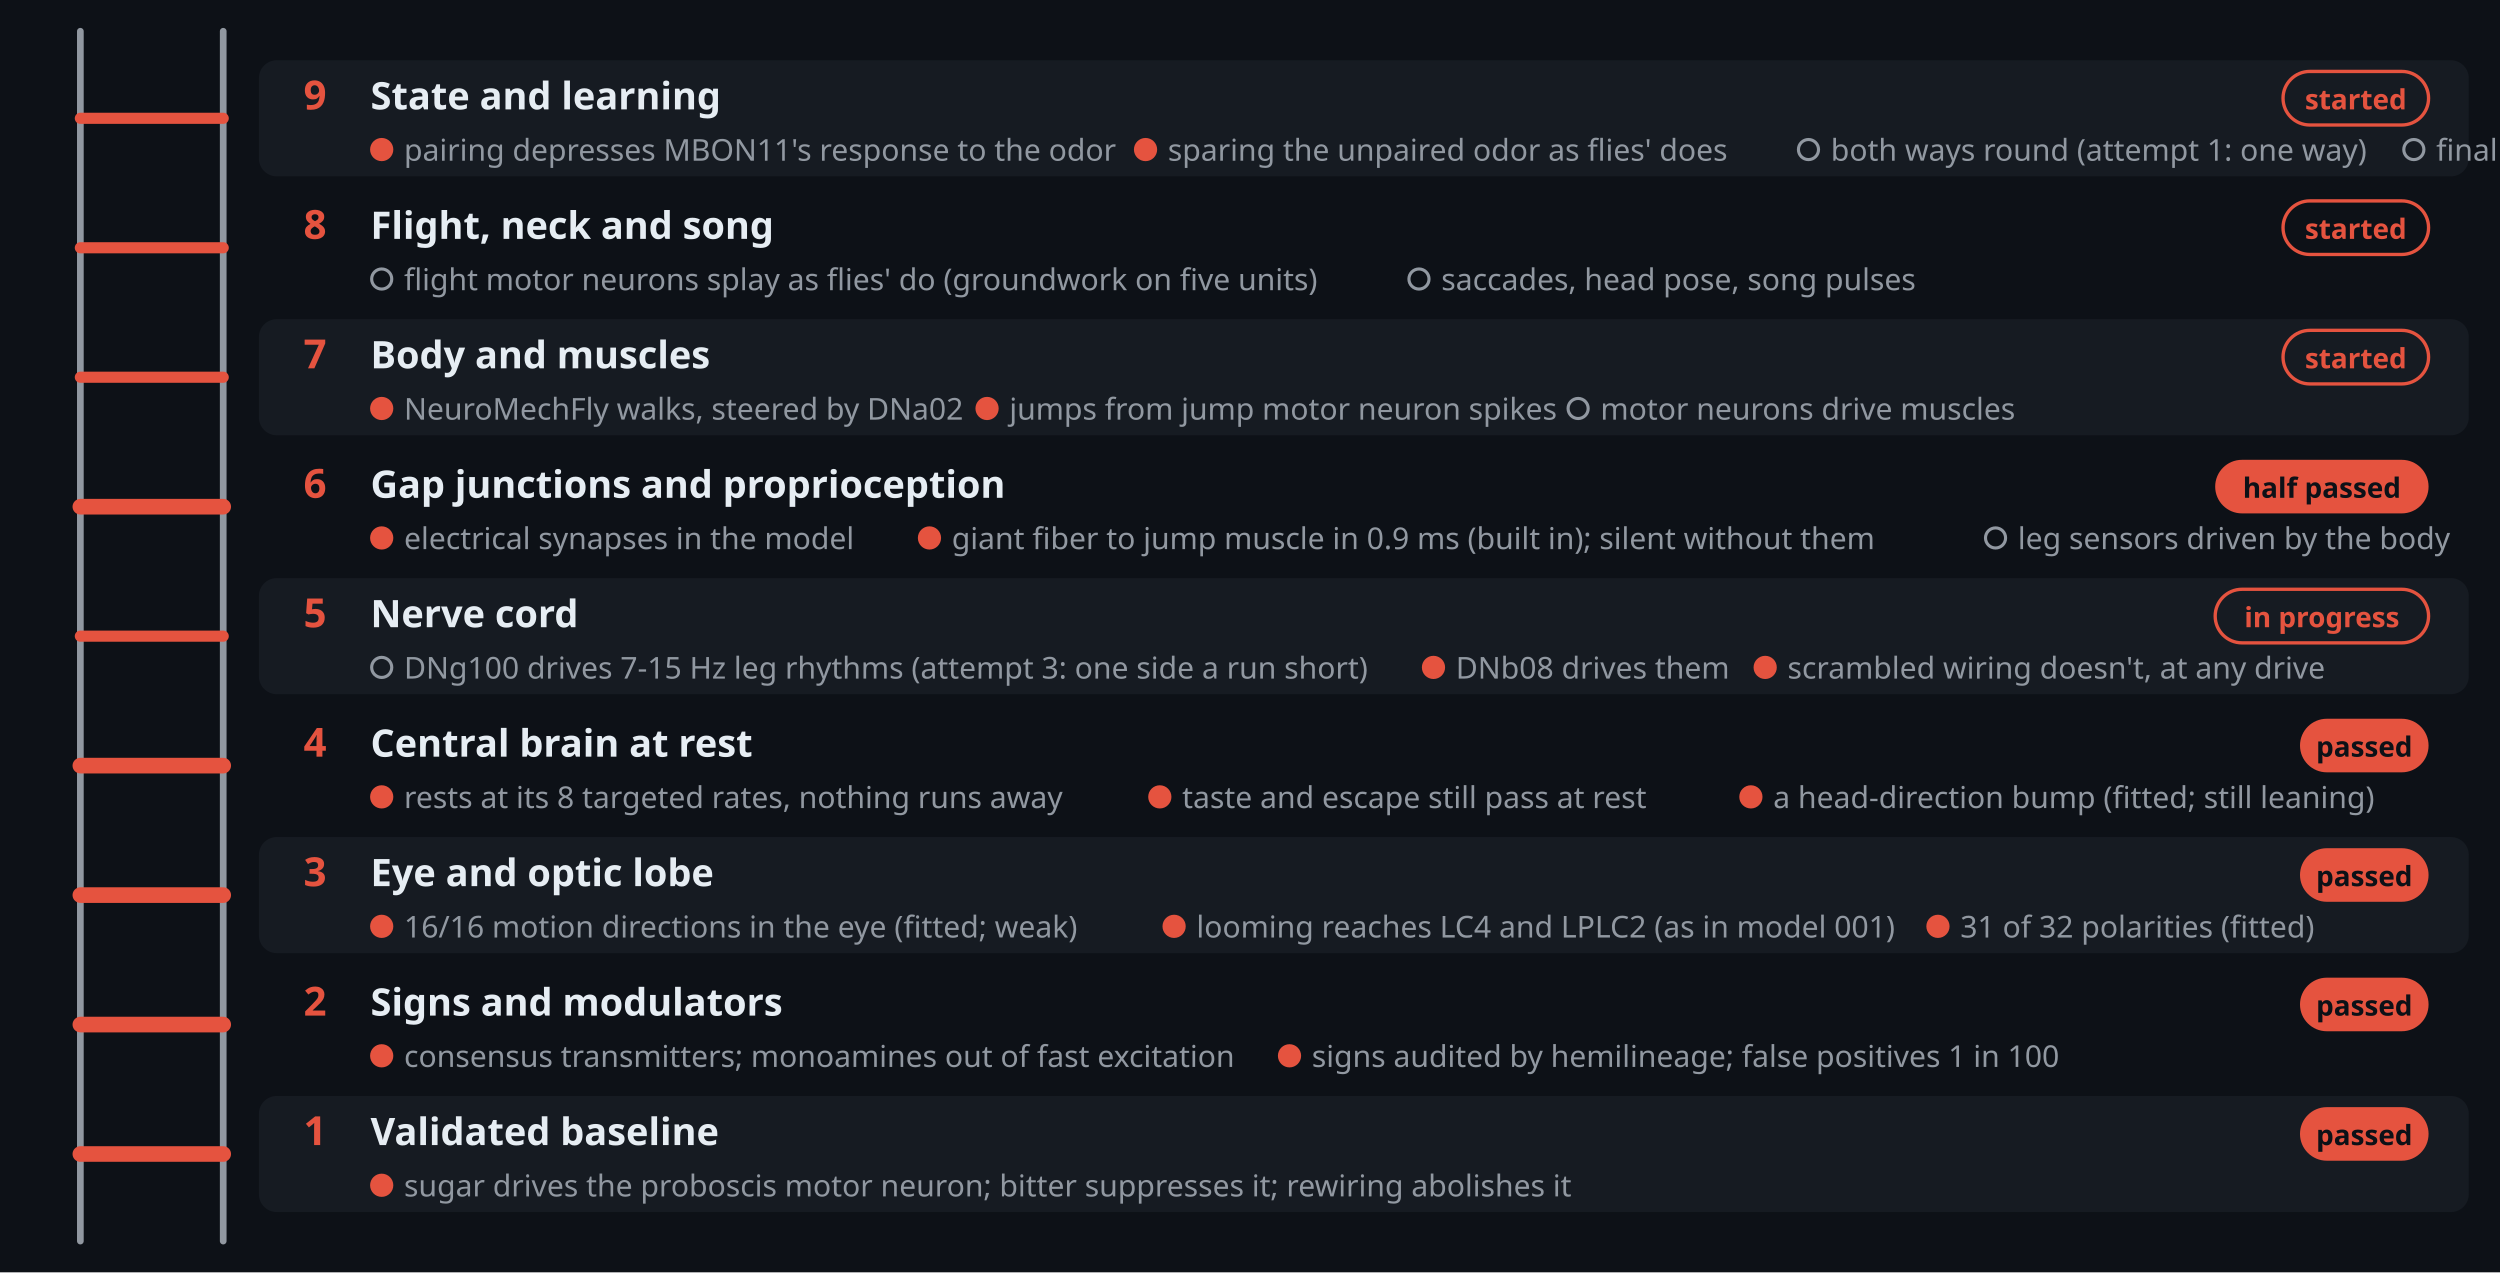
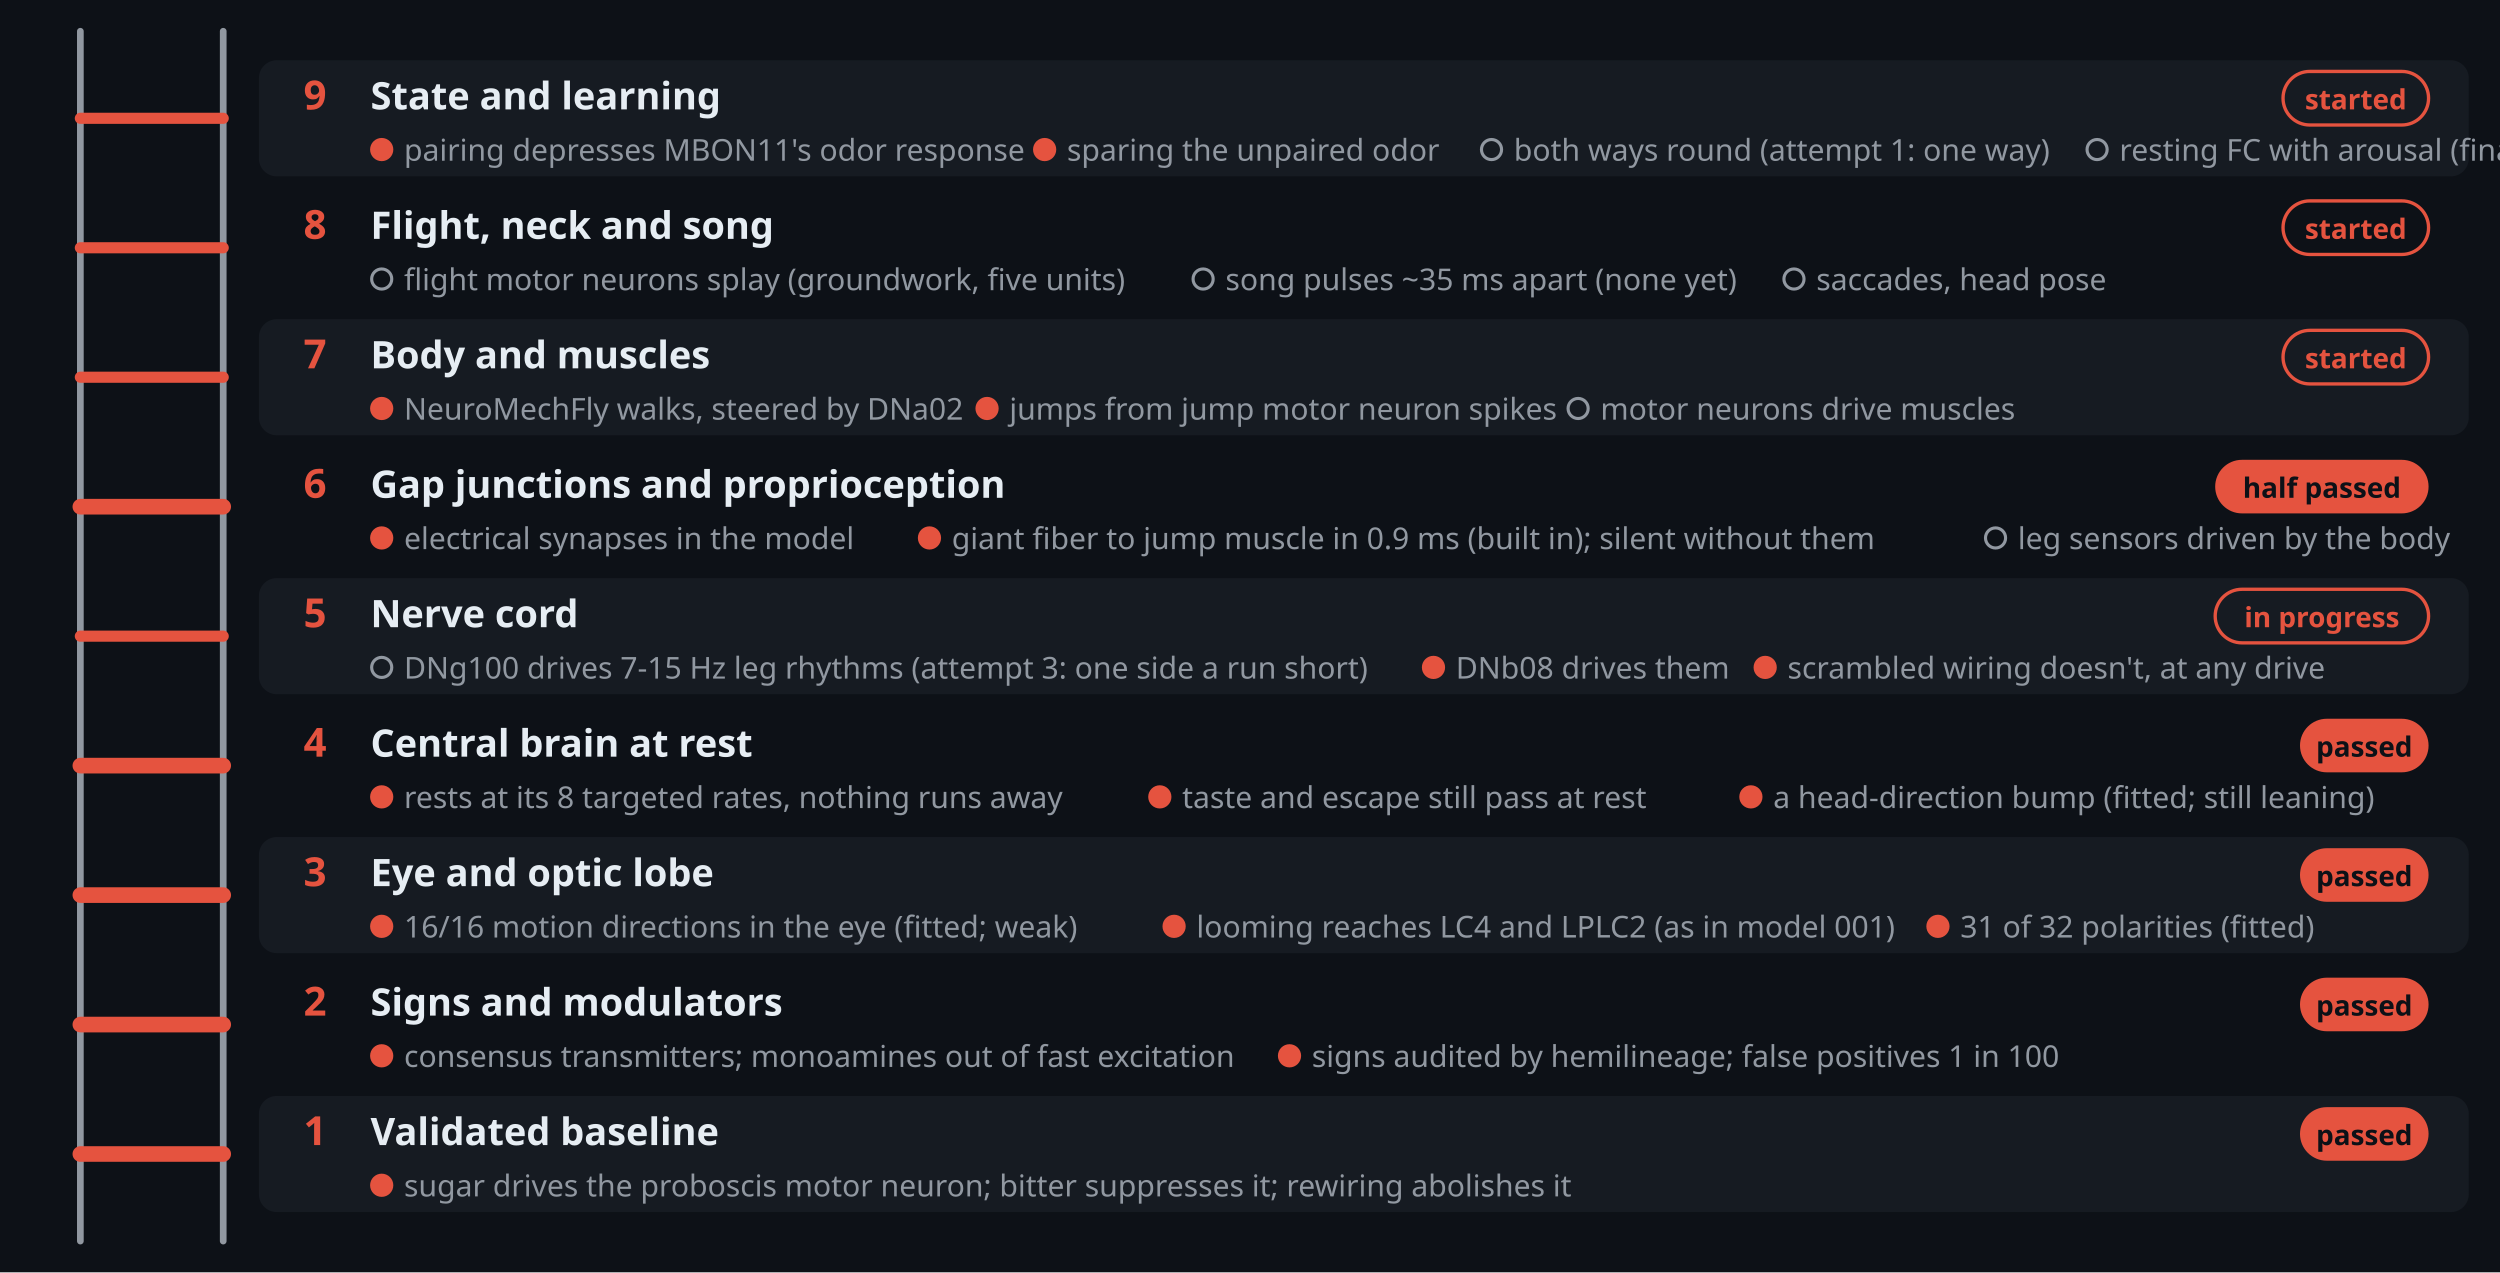
<svg xmlns="http://www.w3.org/2000/svg" width="1120" height="570" viewBox="0 0 1120 570" role="img" aria-labelledby="t">
  <style>
    text { font-family: -apple-system, BlinkMacSystemFont, 'Segoe UI', 'Noto Sans', Helvetica, Arial, sans-serif; }
    .num { font-size: 18px; font-weight: 700; font-variant-numeric: tabular-nums; }
    .name { font-size: 17px; font-weight: 600; fill: #e6edf3; }
    .mark { font-size: 13.5px; fill: #9198a1; }
    .pill { font-size: 12.5px; font-weight: 600; }
    </style>
  <rect width="1120" height="570" fill="#0d1117" />
  <path d="M36 14V556M100 14V556" stroke="#9198a1" stroke-width="3" stroke-linecap="round" />
  <g>
    <rect x="116" y="491.0" width="990" height="52" rx="8" fill="#161b22" />
    <path d="M36 517.0H100" stroke="#e5533f" stroke-width="7" stroke-linecap="round" />
    <text x="136" y="513.0" class="num" fill="#e5533f">1</text>
    <text x="166" y="513.0" class="name">Validated baseline</text>
    <rect x="1030.4" y="496.0" width="57.6" height="24" rx="12" fill="#e5533f" />
    <text x="1059.2" y="513.0" class="pill" fill="#0d1117" text-anchor="middle">passed</text>
    <circle cx="171.0" cy="531.0" r="4.5" fill="#e5533f" stroke="#e5533f" stroke-width="1.4" />
    <text x="181.0" y="536.0" class="mark">sugar drives the proboscis motor neuron; bitter suppresses it; rewiring abolishes it</text>
  </g>
  <g>
    <path d="M36 459.0H100" stroke="#e5533f" stroke-width="7" stroke-linecap="round" />
    <text x="136" y="455.0" class="num" fill="#e5533f">2</text>
    <text x="166" y="455.0" class="name">Signs and modulators</text>
    <rect x="1030.4" y="438.0" width="57.6" height="24" rx="12" fill="#e5533f" />
    <text x="1059.2" y="455.0" class="pill" fill="#0d1117" text-anchor="middle">passed</text>
    <circle cx="171.0" cy="473.0" r="4.5" fill="#e5533f" stroke="#e5533f" stroke-width="1.4" />
    <text x="181.0" y="478.0" class="mark">consensus transmitters; monoamines out of fast excitation</text>
    <circle cx="577.7" cy="473.0" r="4.5" fill="#e5533f" stroke="#e5533f" stroke-width="1.4" />
    <text x="587.7" y="478.0" class="mark">signs audited by hemilineage; false positives 1 in 100</text>
  </g>
  <g>
    <rect x="116" y="375.0" width="990" height="52" rx="8" fill="#161b22" />
    <path d="M36 401.0H100" stroke="#e5533f" stroke-width="7" stroke-linecap="round" />
    <text x="136" y="397.0" class="num" fill="#e5533f">3</text>
    <text x="166" y="397.0" class="name">Eye and optic lobe</text>
    <rect x="1030.4" y="380.0" width="57.6" height="24" rx="12" fill="#e5533f" />
    <text x="1059.2" y="397.0" class="pill" fill="#0d1117" text-anchor="middle">passed</text>
    <circle cx="171.0" cy="415.0" r="4.5" fill="#e5533f" stroke="#e5533f" stroke-width="1.4" />
    <text x="181.0" y="420.0" class="mark">16/16 motion directions in the eye (fitted; weak)</text>
    <circle cx="526.0" cy="415.0" r="4.5" fill="#e5533f" stroke="#e5533f" stroke-width="1.4" />
    <text x="536.0" y="420.0" class="mark">looming reaches LC4 and LPLC2 (as in model 001)</text>
    <circle cx="868.2" cy="415.0" r="4.5" fill="#e5533f" stroke="#e5533f" stroke-width="1.4" />
    <text x="878.2" y="420.0" class="mark">31 of 32 polarities (fitted)</text>
  </g>
  <g>
    <path d="M36 343.0H100" stroke="#e5533f" stroke-width="7" stroke-linecap="round" />
    <text x="136" y="339.0" class="num" fill="#e5533f">4</text>
    <text x="166" y="339.0" class="name">Central brain at rest</text>
    <rect x="1030.4" y="322.0" width="57.6" height="24" rx="12" fill="#e5533f" />
    <text x="1059.2" y="339.0" class="pill" fill="#0d1117" text-anchor="middle">passed</text>
    <circle cx="171.0" cy="357.0" r="4.5" fill="#e5533f" stroke="#e5533f" stroke-width="1.4" />
    <text x="181.0" y="362.0" class="mark">rests at its 8 targeted rates, nothing runs away</text>
    <circle cx="519.6" cy="357.0" r="4.5" fill="#e5533f" stroke="#e5533f" stroke-width="1.4" />
    <text x="529.6" y="362.0" class="mark">taste and escape still pass at rest</text>
    <circle cx="784.4" cy="357.0" r="4.5" fill="#e5533f" stroke="#e5533f" stroke-width="1.4" />
    <text x="794.4" y="362.0" class="mark">a head-direction bump (fitted; still leaning)</text>
  </g>
  <g>
    <rect x="116" y="259.0" width="990" height="52" rx="8" fill="#161b22" />
    <path d="M36 285.0H100" stroke="#e5533f" stroke-width="5" stroke-linecap="round" />
    <text x="136" y="281.0" class="num" fill="#e5533f">5</text>
    <text x="166" y="281.0" class="name">Nerve cord</text>
    <rect x="992.4" y="264.0" width="95.6" height="24" rx="12" fill="none" stroke="#e5533f" stroke-width="1.5" />
    <text x="1040.2" y="281.0" class="pill" fill="#e5533f" text-anchor="middle">in progress</text>
    <circle cx="171.0" cy="299.0" r="4.5" fill="none" stroke="#9198a1" stroke-width="1.4" />
    <text x="181.0" y="304.0" class="mark">DNg100 drives 7-15 Hz leg rhythms (attempt 3: one side a run short)</text>
    <circle cx="642.2" cy="299.0" r="4.5" fill="#e5533f" stroke="#e5533f" stroke-width="1.4" />
    <text x="652.2" y="304.0" class="mark">DNb08 drives them</text>
    <circle cx="790.8" cy="299.0" r="4.5" fill="#e5533f" stroke="#e5533f" stroke-width="1.4" />
    <text x="800.8" y="304.0" class="mark">scrambled wiring doesn't, at any drive</text>
  </g>
  <g>
    <path d="M36 227.0H100" stroke="#e5533f" stroke-width="7" stroke-linecap="round" />
    <text x="136" y="223.0" class="num" fill="#e5533f">6</text>
    <text x="166" y="223.0" class="name">Gap junctions and proprioception</text>
    <rect x="992.4" y="206.0" width="95.6" height="24" rx="12" fill="#e5533f" />
    <text x="1040.2" y="223.0" class="pill" fill="#0d1117" text-anchor="middle">half passed</text>
    <circle cx="171.0" cy="241.0" r="4.5" fill="#e5533f" stroke="#e5533f" stroke-width="1.4" />
    <text x="181.0" y="246.0" class="mark">electrical synapses in the model</text>
    <circle cx="416.4" cy="241.0" r="4.5" fill="#e5533f" stroke="#e5533f" stroke-width="1.4" />
    <text x="426.4" y="246.0" class="mark">giant fiber to jump muscle in 0.9 ms (built in); silent without them</text>
    <circle cx="894.0" cy="241.0" r="4.5" fill="none" stroke="#9198a1" stroke-width="1.4" />
    <text x="904.0" y="246.0" class="mark">leg sensors driven by the body</text>
  </g>
  <g>
    <rect x="116" y="143.0" width="990" height="52" rx="8" fill="#161b22" />
    <path d="M36 169.0H100" stroke="#e5533f" stroke-width="5" stroke-linecap="round" />
    <text x="136" y="165.0" class="num" fill="#e5533f">7</text>
    <text x="166" y="165.0" class="name">Body and muscles</text>
    <rect x="1022.8" y="148.0" width="65.2" height="24" rx="12" fill="none" stroke="#e5533f" stroke-width="1.5" />
    <text x="1055.4" y="165.0" class="pill" fill="#e5533f" text-anchor="middle">started</text>
    <circle cx="171.0" cy="183.0" r="4.5" fill="#e5533f" stroke="#e5533f" stroke-width="1.4" />
    <text x="181.0" y="188.0" class="mark">NeuroMechFly walks, steered by DNa02</text>
    <circle cx="442.2" cy="183.0" r="4.5" fill="#e5533f" stroke="#e5533f" stroke-width="1.4" />
    <text x="452.2" y="188.0" class="mark">jumps from jump motor neuron spikes</text>
    <circle cx="707.0" cy="183.0" r="4.5" fill="none" stroke="#9198a1" stroke-width="1.4" />
    <text x="717.0" y="188.0" class="mark">motor neurons drive muscles</text>
  </g>
  <g>
    <path d="M36 111.0H100" stroke="#e5533f" stroke-width="5" stroke-linecap="round" />
    <text x="136" y="107.0" class="num" fill="#e5533f">8</text>
    <text x="166" y="107.0" class="name">Flight, neck and song</text>
    <rect x="1022.8" y="90.0" width="65.2" height="24" rx="12" fill="none" stroke="#e5533f" stroke-width="1.5" />
    <text x="1055.4" y="107.0" class="pill" fill="#e5533f" text-anchor="middle">started</text>
    <circle cx="171.0" cy="125.0" r="4.5" fill="none" stroke="#9198a1" stroke-width="1.4" />
-     <text x="181.0" y="130.0" class="mark">flight motor neurons splay as flies' do (groundwork on five units)</text>
-     <circle cx="635.7" cy="125.0" r="4.5" fill="none" stroke="#9198a1" stroke-width="1.4" />
-     <text x="645.7" y="130.0" class="mark">saccades, head pose, song pulses</text>
+     <text x="181.0" y="130.0" class="mark">flight motor neurons splay (groundwork, five units)</text>
+     <circle cx="539.0" cy="125.0" r="4.5" fill="none" stroke="#9198a1" stroke-width="1.4" />
+     <text x="549.0" y="130.0" class="mark">song pulses ~35 ms apart (none yet)</text>
+     <circle cx="803.7" cy="125.0" r="4.5" fill="none" stroke="#9198a1" stroke-width="1.4" />
+     <text x="813.7" y="130.0" class="mark">saccades, head pose</text>
  </g>
  <g>
    <rect x="116" y="27.0" width="990" height="52" rx="8" fill="#161b22" />
    <path d="M36 53.0H100" stroke="#e5533f" stroke-width="5" stroke-linecap="round" />
    <text x="136" y="49.0" class="num" fill="#e5533f">9</text>
    <text x="166" y="49.0" class="name">State and learning</text>
    <rect x="1022.8" y="32.0" width="65.2" height="24" rx="12" fill="none" stroke="#e5533f" stroke-width="1.5" />
    <text x="1055.4" y="49.0" class="pill" fill="#e5533f" text-anchor="middle">started</text>
    <circle cx="171.0" cy="67.0" r="4.5" fill="#e5533f" stroke="#e5533f" stroke-width="1.4" />
-     <text x="181.0" y="72.0" class="mark">pairing depresses MBON11's response to the odor</text>
-     <circle cx="513.2" cy="67.0" r="4.5" fill="#e5533f" stroke="#e5533f" stroke-width="1.4" />
-     <text x="523.2" y="72.0" class="mark">sparing the unpaired odor as flies' does</text>
-     <circle cx="810.2" cy="67.0" r="4.5" fill="none" stroke="#9198a1" stroke-width="1.4" />
-     <text x="820.2" y="72.0" class="mark">both ways round (attempt 1: one way)</text>
-     <circle cx="1081.4" cy="67.0" r="4.5" fill="none" stroke="#9198a1" stroke-width="1.4" />
-     <text x="1091.4" y="72.0" class="mark">final hurdle: resting FC, once arousal sets the brain-wide state</text>
+     <text x="181.0" y="72.0" class="mark">pairing depresses MBON11's odor response</text>
+     <circle cx="468.0" cy="67.0" r="4.5" fill="#e5533f" stroke="#e5533f" stroke-width="1.4" />
+     <text x="478.0" y="72.0" class="mark">sparing the unpaired odor</text>
+     <circle cx="668.2" cy="67.0" r="4.5" fill="none" stroke="#9198a1" stroke-width="1.4" />
+     <text x="678.2" y="72.0" class="mark">both ways round (attempt 1: one way)</text>
+     <circle cx="939.5" cy="67.0" r="4.5" fill="none" stroke="#9198a1" stroke-width="1.4" />
+     <text x="949.5" y="72.0" class="mark">resting FC with arousal (final)</text>
  </g>
</svg>
